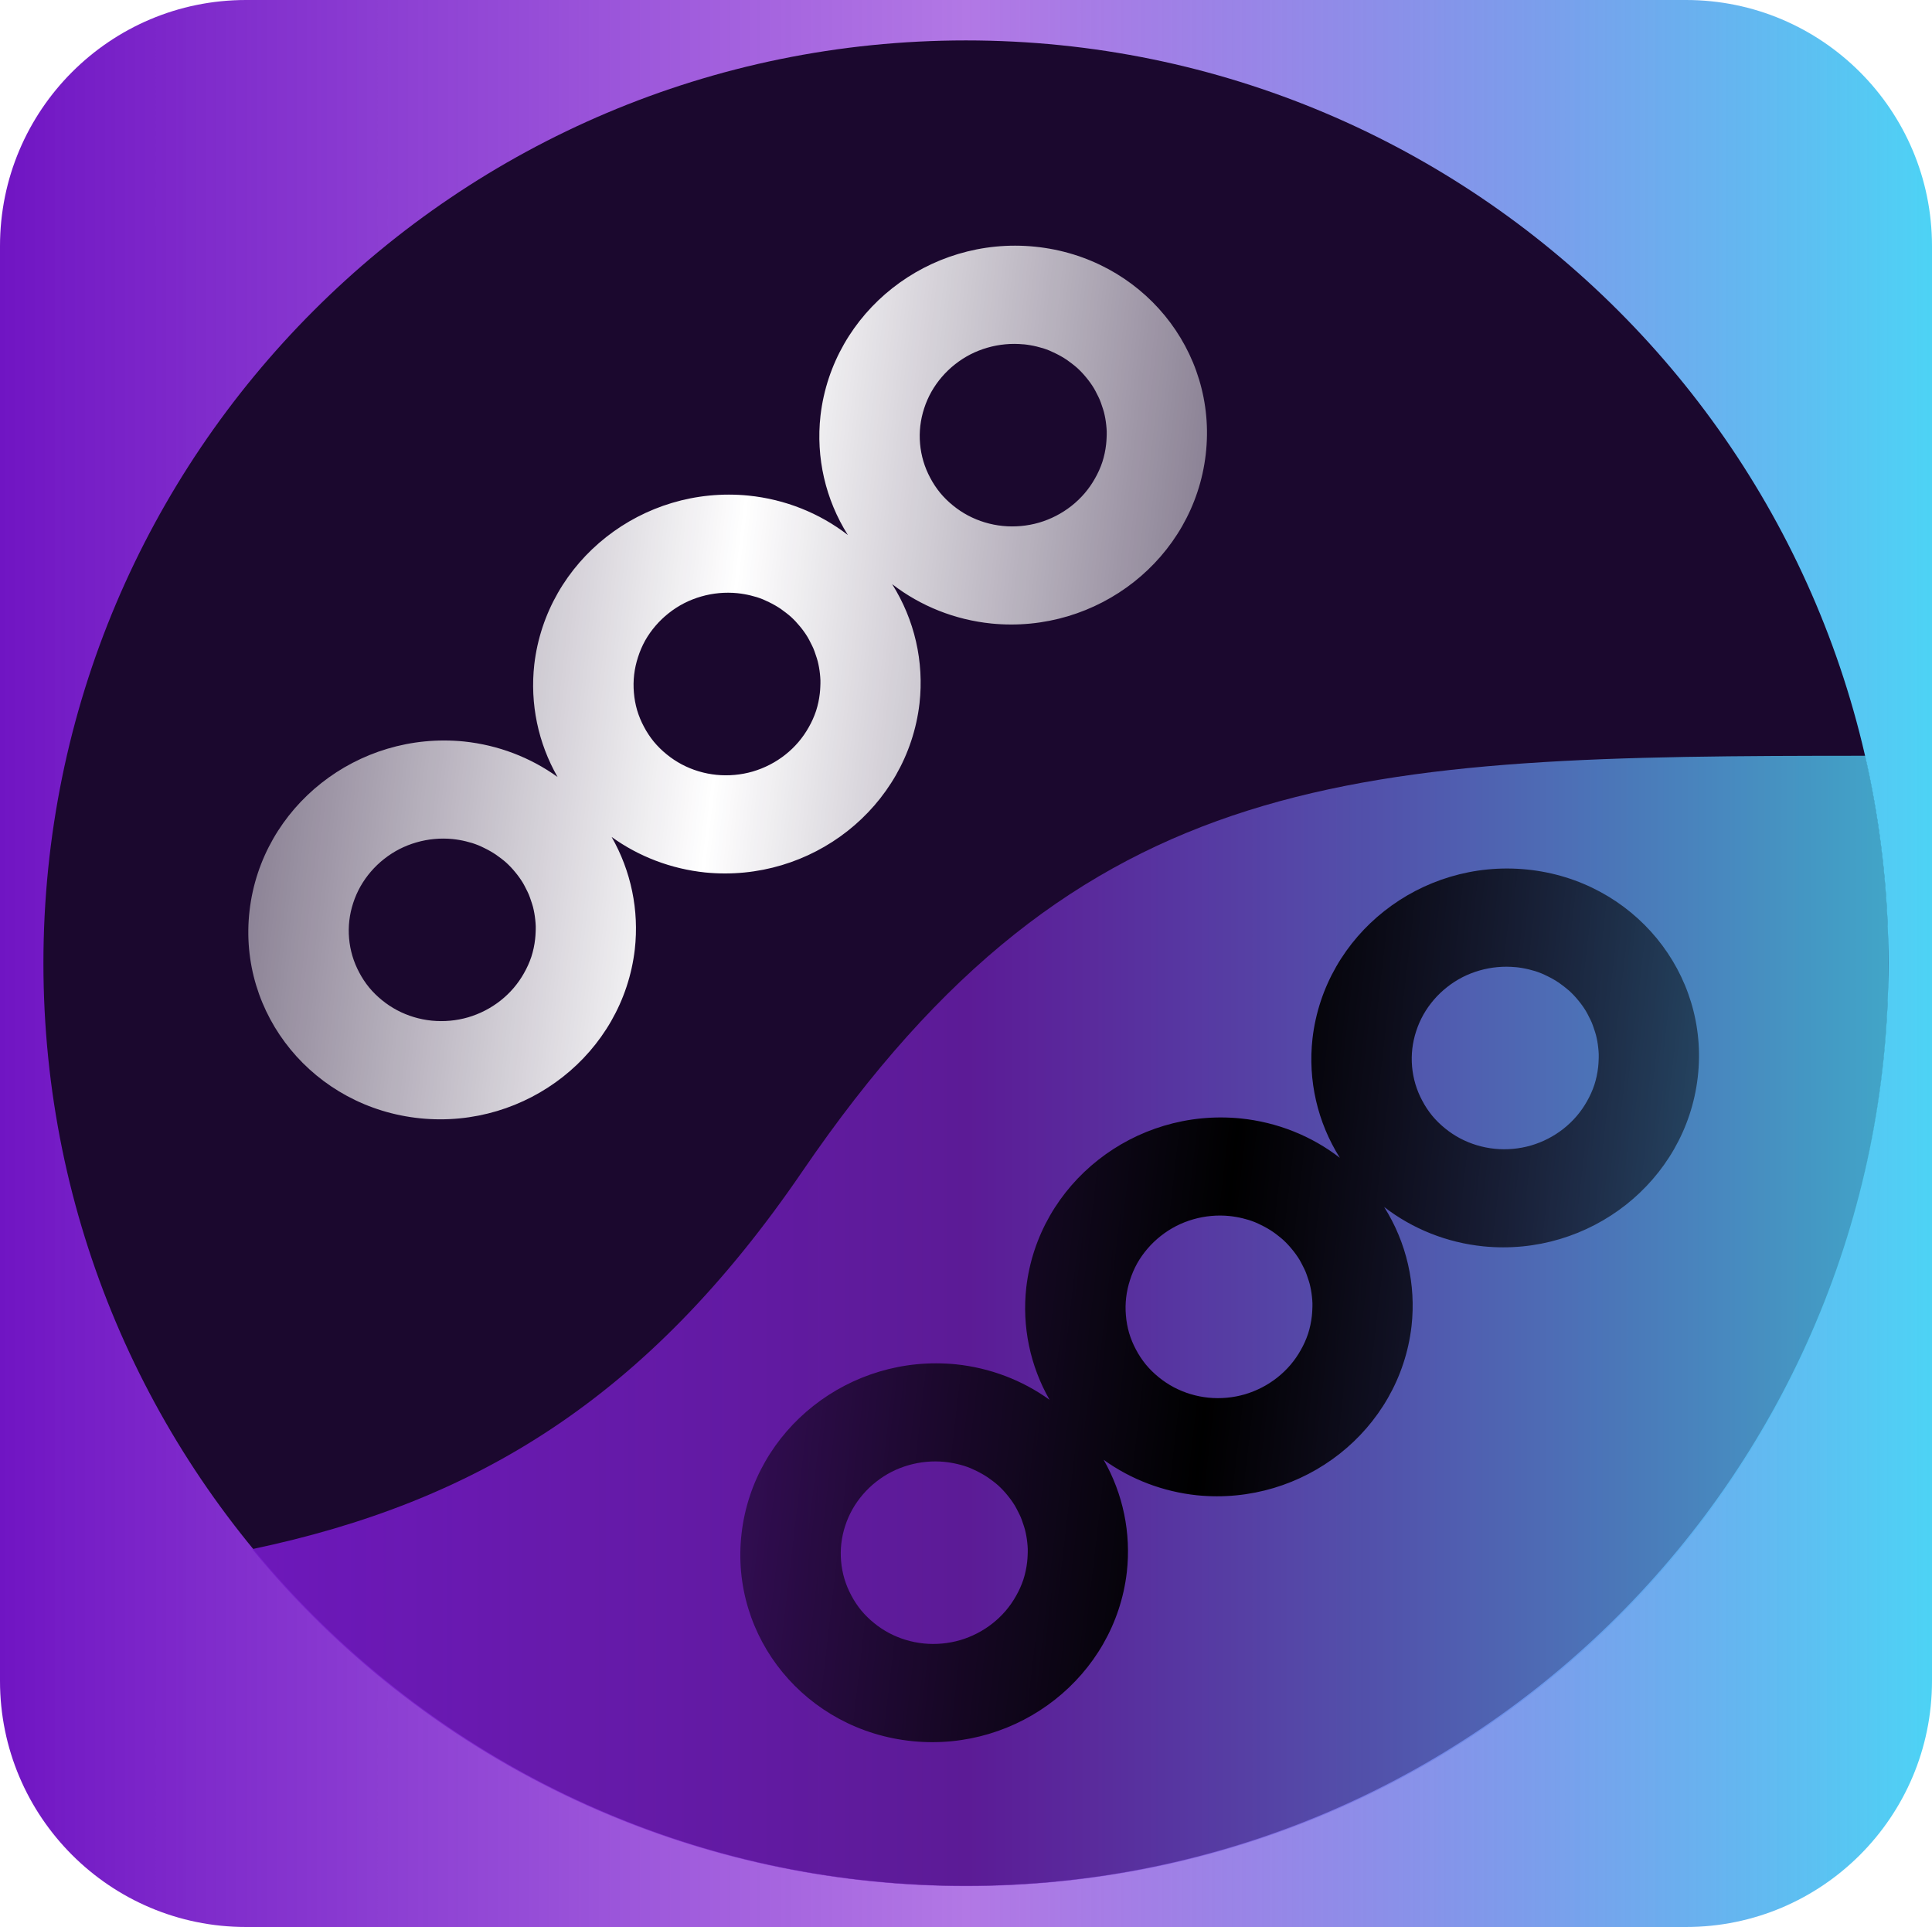
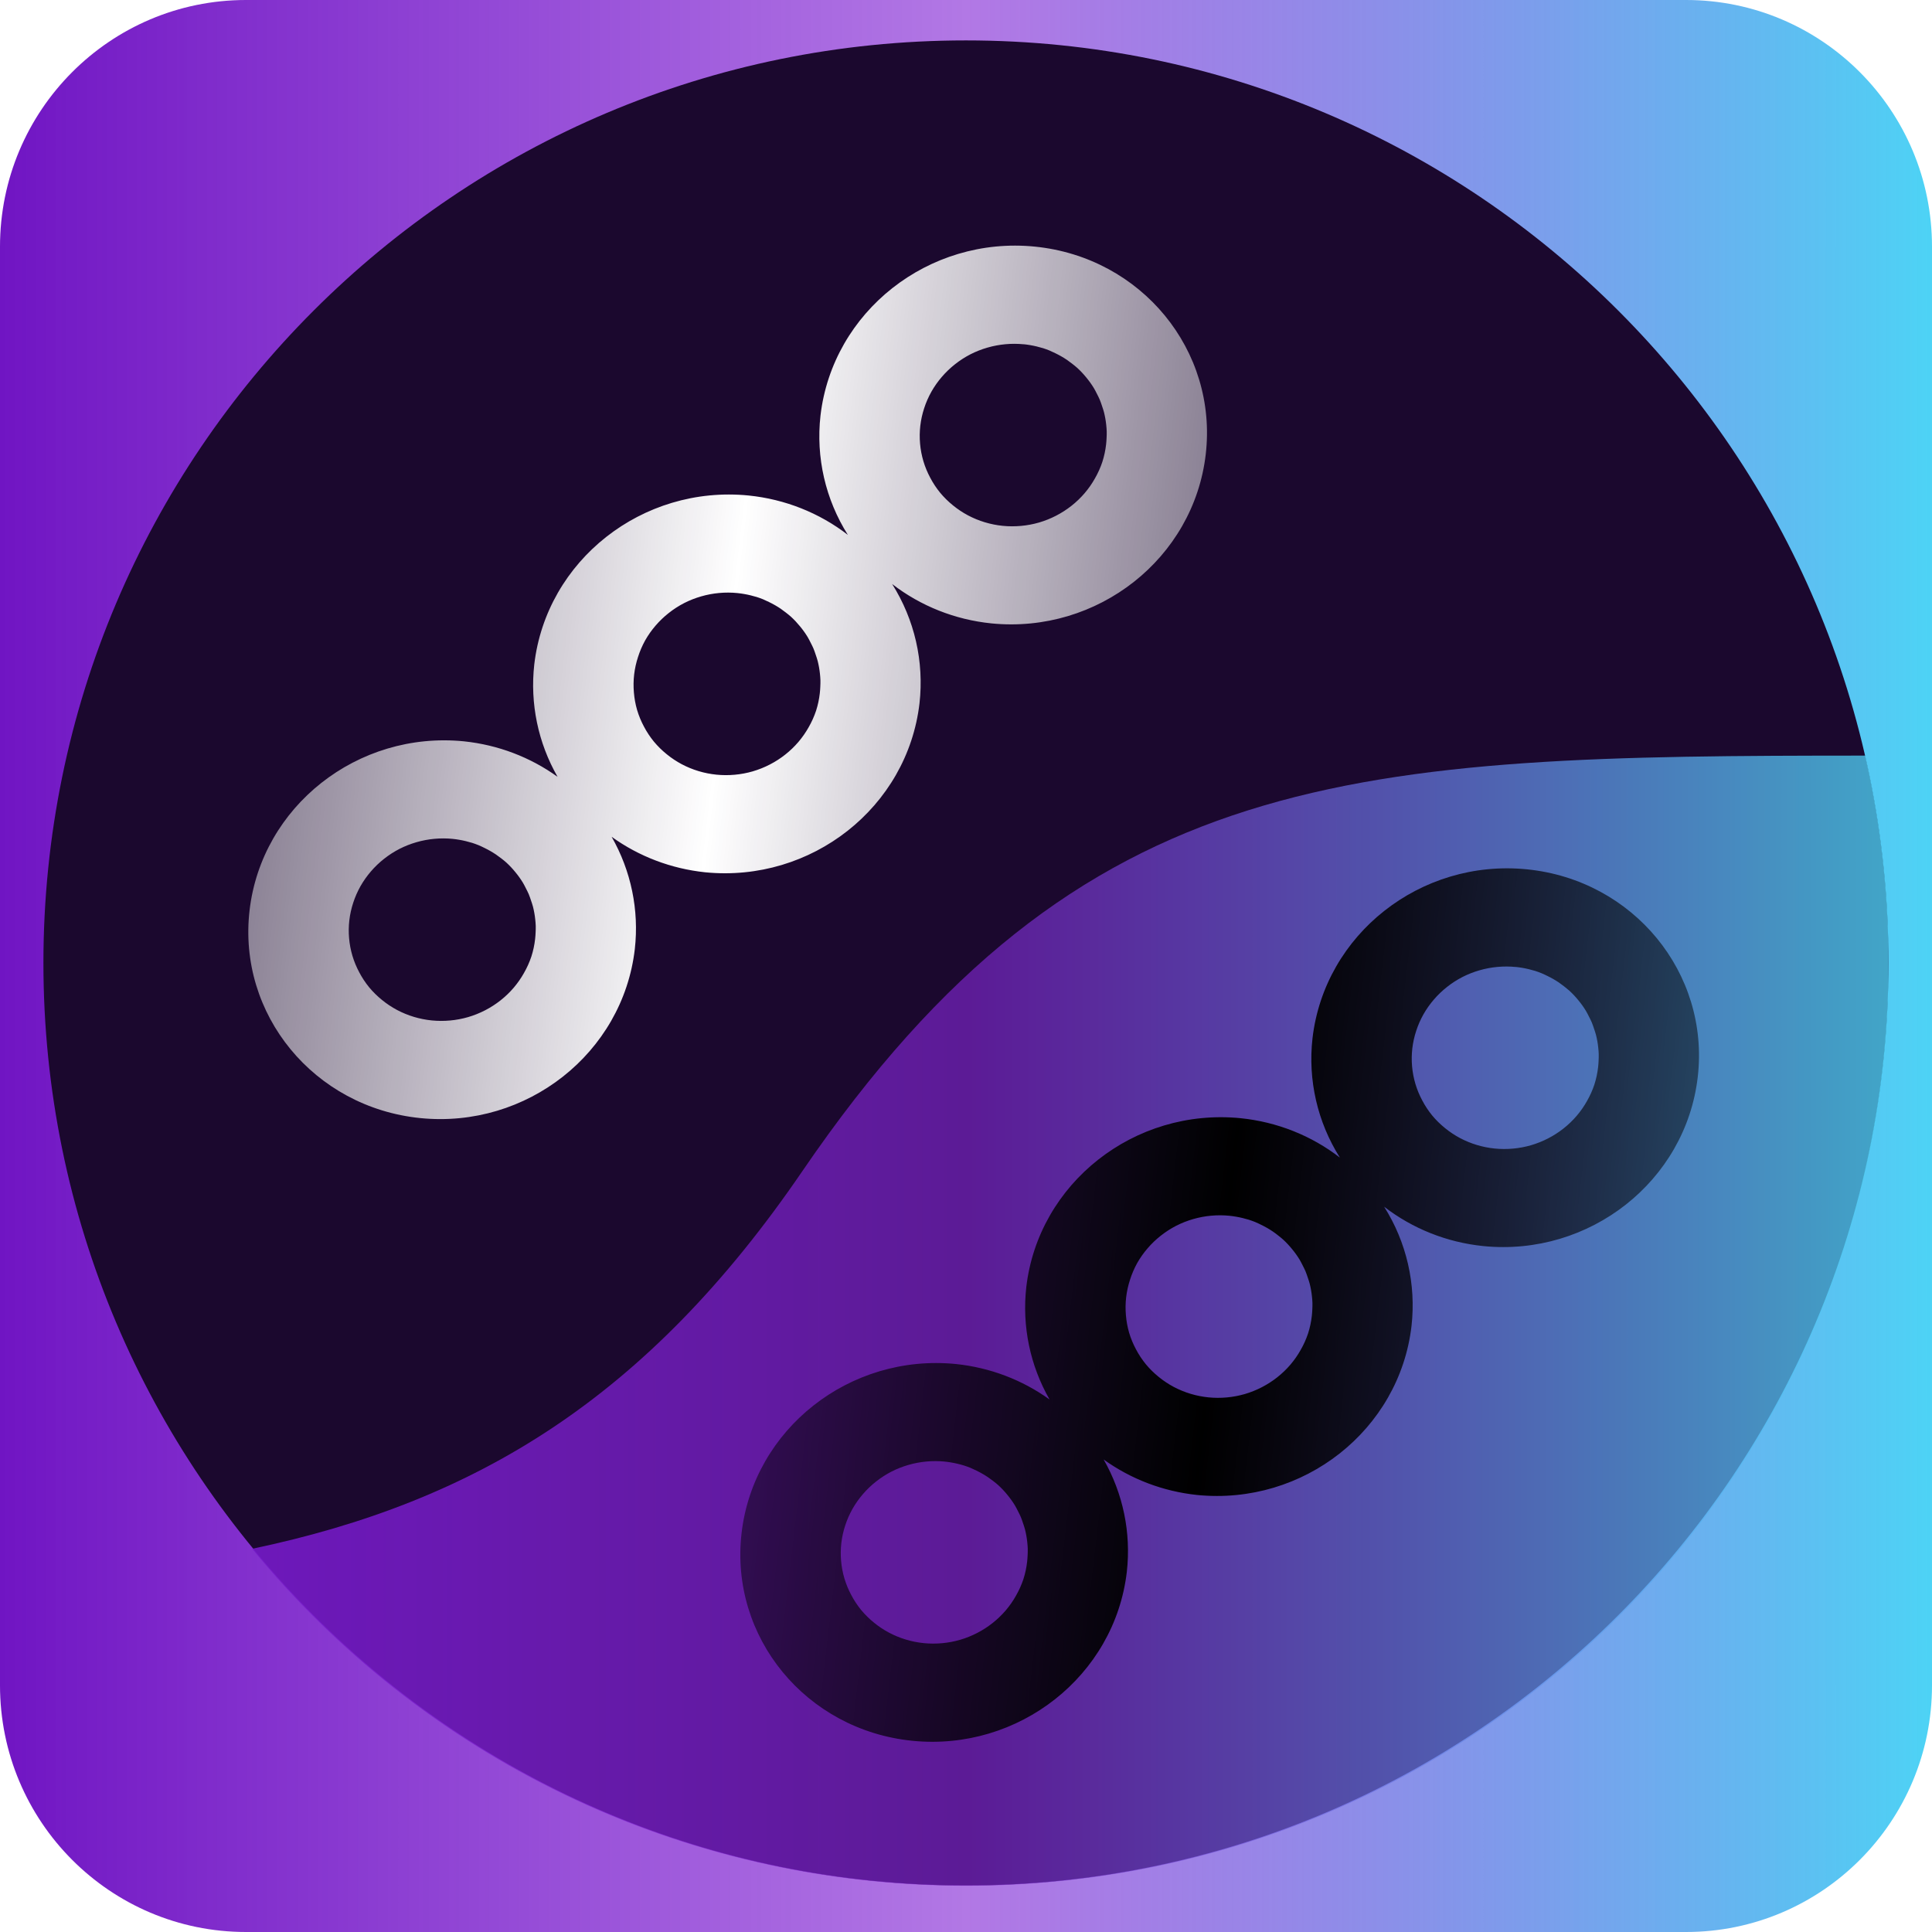
- <svg xmlns="http://www.w3.org/2000/svg" xmlns:xlink="http://www.w3.org/1999/xlink" height="31.326" viewBox="0 0 31.414 31.326" width="31.414" version="1.1" id="svg2633">
+ <svg xmlns="http://www.w3.org/2000/svg" xmlns:xlink="http://www.w3.org/1999/xlink" height="31.414" viewBox="0 0 31.414 31.414" width="31.414" version="1.1" id="svg2633">
  <defs id="defs2637">
    <linearGradient id="linearGradient11">
      <stop style="stop-color:#000000;stop-opacity:0.5;" offset="0" id="stop9" />
      <stop style="stop-color:#000000;stop-opacity:1;" offset="0.497" id="stop10" />
      <stop style="stop-color:#000000;stop-opacity:0.498;" offset="1" id="stop11" />
    </linearGradient>
    <linearGradient id="linearGradient4">
      <stop style="stop-color:#7015c3;stop-opacity:1;" offset="0" id="stop4" />
      <stop style="stop-color:#8326d5;stop-opacity:0.624;" offset="0.5" id="stop6" />
      <stop style="stop-color:#4dd3f5;stop-opacity:1;" offset="1" id="stop5" />
    </linearGradient>
    <linearGradient id="linearGradient20537">
      <stop style="stop-color:#ffffff;stop-opacity:0.5;" offset="0" id="stop20533" />
      <stop style="stop-color:#ffffff;stop-opacity:1;" offset="0.497" id="stop20541" />
      <stop style="stop-color:#ffffff;stop-opacity:0.498;" offset="1" id="stop20535" />
    </linearGradient>
    <linearGradient id="linearGradient20160">
      <stop style="stop-color:#7015c3;stop-opacity:1;" offset="0" id="stop20156" />
      <stop style="stop-color:#8326d5;stop-opacity:0.624;" offset="0.5" id="stop20164" />
      <stop style="stop-color:#4dd3f5;stop-opacity:0.774;" offset="1" id="stop20158" />
    </linearGradient>
    <linearGradient xlink:href="#linearGradient11" id="linearGradient3" gradientUnits="userSpaceOnUse" gradientTransform="matrix(0.9972522,0.100325,-0.1131384,0.9751956,-73.33012,-39.63461)" x1="92.059" y1="52.183" x2="106.617" y2="52.183" />
-     <linearGradient xlink:href="#linearGradient4" id="linearGradient5" x1="25.306" y1="62.125" x2="56.72" y2="62.125" gradientUnits="userSpaceOnUse" gradientTransform="translate(-25.30564,-46.46231)" />
+     <linearGradient xlink:href="#linearGradient4" id="linearGradient5" x1="25.306" y1="62.125" x2="56.72" y2="62.125" gradientUnits="userSpaceOnUse" gradientTransform="matrix(0.9999932,0,0,1.002815,-25.30548,-46.59309)" />
    <linearGradient xlink:href="#linearGradient20160" id="linearGradient2-2" gradientUnits="userSpaceOnUse" gradientTransform="matrix(0.7940453,0,0,0.8434722,-69.00931,-3.35842)" x1="87.796" y1="29.441" x2="125.577" y2="29.441" />
    <linearGradient xlink:href="#linearGradient20537" id="linearGradient9" gradientUnits="userSpaceOnUse" gradientTransform="matrix(0.9972522,0.100325,-0.1131384,0.9751956,-81.33012,-49.75961)" x1="92.059" y1="52.183" x2="106.617" y2="52.183" />
  </defs>
  <linearGradient id="a" gradientUnits="userSpaceOnUse" x1="8" x2="120" y1="116" y2="116" gradientTransform="matrix(0.3447063,0,0,0.3455919,86.49549,2.035129)">
    <stop offset="0" stop-color="#1a5fb4" id="stop2592" />
    <stop offset="0.033" stop-color="#3584e4" id="stop2594" />
    <stop offset="0.071" stop-color="#1a5fb4" id="stop2596" />
    <stop offset="0.929" stop-color="#1a5fb4" id="stop2598" />
    <stop offset="0.964" stop-color="#3584e4" id="stop2600" />
    <stop offset="1" stop-color="#1a5fb4" id="stop2602" />
  </linearGradient>
-   <rect style="fill:url(#linearGradient5);stroke-width:1;stroke-dasharray:none" id="rect2751-2-5-2" width="31.414" height="31.326" x="-2.5225845e-07" y="6.8041295e-08" rx="4" ry="4" />
+   <rect style="fill:url(#linearGradient5);stroke-width:1.001;stroke-dasharray:none" id="rect2751-2-5-2" width="31.414" height="31.414" x="-1.334176e-06" y="9.0446051e-08" rx="4" ry="4.011" />
  <rect style="fill:#1b082e;fill-opacity:1;stroke-width:1;stroke-dasharray:none;paint-order:markers fill stroke" id="rect2751-2" width="30" height="30" x="0.706" y="0.657" rx="60" ry="60" />
  <path id="rect2751-3-9-0-9" style="fill:url(#linearGradient2-2);fill-opacity:1;stroke-width:1;stroke-dasharray:none" d="m 30.331,12.286 c -8.257,0.002 -12.755,0.121 -17.283,6.754 -2.523,3.695 -5.315,5.381 -8.947,6.143 2.747,3.349 6.921,5.479 11.609,5.479 8.194,0 14.813,-6.504 14.996,-14.652 V 15.314 c -0.023,-1.039 -0.152,-2.052 -0.375,-3.027 z" />
  <path id="path20336-1-6" style="fill:url(#linearGradient3);fill-opacity:1;stroke-width:1;stroke-dasharray:none" d="m 24.828,14.135 a 3.075,3.156 78.012 0 0 -3.487,2.748 3.075,3.156 78.012 0 0 0.445,1.939 3.075,3.156 78.012 0 0 -1.612,-0.64 3.075,3.156 78.012 0 0 -3.487,2.748 3.075,3.156 78.012 0 0 0.379,1.826 3.075,3.156 78.012 0 0 -1.521,-0.577 3.075,3.156 78.012 0 0 -3.487,2.748 3.075,3.156 78.012 0 0 2.777,3.378 3.075,3.156 78.012 0 0 3.487,-2.748 3.075,3.156 78.012 0 0 -0.377,-1.826 3.075,3.156 78.012 0 0 1.519,0.577 3.075,3.156 78.012 0 0 3.487,-2.748 3.075,3.156 78.012 0 0 -0.445,-1.939 3.075,3.156 78.012 0 0 1.612,0.64 3.075,3.156 78.012 0 0 3.487,-2.748 3.075,3.156 78.012 0 0 -2.777,-3.378 z m -0.184,1.587 a 1.482,1.521 78.012 0 1 0.109,0.015 1.482,1.521 78.012 0 1 0.106,0.022 1.482,1.521 78.012 0 1 0.103,0.028 1.482,1.521 78.012 0 1 0.102,0.037 1.482,1.521 78.012 0 1 0.097,0.045 1.482,1.521 78.012 0 1 0.095,0.05 1.482,1.521 78.012 0 1 0.092,0.057 1.482,1.521 78.012 0 1 0.085,0.063 1.482,1.521 78.012 0 1 0.083,0.068 1.482,1.521 78.012 0 1 0.076,0.075 1.482,1.521 78.012 0 1 0.07,0.08 1.482,1.521 78.012 0 1 0.065,0.084 1.482,1.521 78.012 0 1 0.059,0.089 1.482,1.521 78.012 0 1 0.05,0.094 1.482,1.521 78.012 0 1 0.046,0.095 1.482,1.521 78.012 0 1 0.036,0.1 1.482,1.521 78.012 0 1 0.032,0.101 1.482,1.521 78.012 0 1 0.022,0.102 1.482,1.521 78.012 0 1 0.015,0.106 1.482,1.521 78.012 0 1 0.008,0.105 1.482,1.521 78.012 0 1 -0.002,0.106 1.482,1.521 78.012 0 1 -0.008,0.107 1.482,1.521 78.012 0 1 -0.061,0.285 1.482,1.521 78.012 0 1 -0.12,0.267 1.482,1.521 78.012 0 1 -0.168,0.241 1.482,1.521 78.012 0 1 -0.215,0.206 1.482,1.521 78.012 0 1 -0.249,0.16 1.482,1.521 78.012 0 1 -0.277,0.111 1.482,1.521 78.012 0 1 -0.292,0.055 1.482,1.521 78.012 0 1 -0.299,-0.001 1.482,1.521 78.012 0 1 -0.291,-0.058 1.482,1.521 78.012 0 1 -0.273,-0.112 1.482,1.521 78.012 0 1 -0.245,-0.163 1.482,1.521 78.012 0 1 -0.209,-0.206 1.482,1.521 78.012 0 1 -0.161,-0.244 1.482,1.521 78.012 0 1 -0.111,-0.269 1.482,1.521 78.012 0 1 -0.054,-0.285 1.482,1.521 78.012 0 1 0.004,-0.291 1.482,1.521 78.012 0 1 0.063,-0.285 1.482,1.521 78.012 0 1 0.118,-0.269 1.482,1.521 78.012 0 1 0.17,-0.241 1.482,1.521 78.012 0 1 0.213,-0.204 1.482,1.521 78.012 0 1 0.251,-0.162 1.482,1.521 78.012 0 1 0.277,-0.109 1.482,1.521 78.012 0 1 0.292,-0.055 1.482,1.521 78.012 0 1 0.297,9.76e-4 z m -4.655,4.046 a 1.482,1.521 78.012 0 1 0.109,0.015 1.482,1.521 78.012 0 1 0.106,0.022 1.482,1.521 78.012 0 1 0.103,0.028 1.482,1.521 78.012 0 1 0.102,0.037 1.482,1.521 78.012 0 1 0.097,0.045 1.482,1.521 78.012 0 1 0.095,0.05 1.482,1.521 78.012 0 1 0.092,0.057 1.482,1.521 78.012 0 1 0.085,0.063 1.482,1.521 78.012 0 1 0.083,0.068 1.482,1.521 78.012 0 1 0.076,0.075 1.482,1.521 78.012 0 1 0.07,0.08 1.482,1.521 78.012 0 1 0.065,0.084 1.482,1.521 78.012 0 1 0.059,0.089 1.482,1.521 78.012 0 1 0.05,0.094 1.482,1.521 78.012 0 1 0.046,0.095 1.482,1.521 78.012 0 1 0.036,0.1 1.482,1.521 78.012 0 1 0.032,0.101 1.482,1.521 78.012 0 1 0.022,0.102 1.482,1.521 78.012 0 1 0.015,0.106 1.482,1.521 78.012 0 1 0.008,0.105 1.482,1.521 78.012 0 1 -0.002,0.106 1.482,1.521 78.012 0 1 -0.008,0.107 1.482,1.521 78.012 0 1 -0.061,0.285 1.482,1.521 78.012 0 1 -0.12,0.267 1.482,1.521 78.012 0 1 -0.168,0.241 1.482,1.521 78.012 0 1 -0.215,0.206 1.482,1.521 78.012 0 1 -0.249,0.16 1.482,1.521 78.012 0 1 -0.277,0.111 1.482,1.521 78.012 0 1 -0.292,0.055 1.482,1.521 78.012 0 1 -0.299,-0.001 1.482,1.521 78.012 0 1 -0.291,-0.058 1.482,1.521 78.012 0 1 -0.273,-0.112 1.482,1.521 78.012 0 1 -0.245,-0.163 1.482,1.521 78.012 0 1 -0.209,-0.206 1.482,1.521 78.012 0 1 -0.161,-0.244 1.482,1.521 78.012 0 1 -0.111,-0.269 1.482,1.521 78.012 0 1 -0.052,-0.285 1.482,1.521 78.012 0 1 0.004,-0.291 1.482,1.521 78.012 0 1 0.063,-0.285 1.482,1.521 78.012 0 1 0.116,-0.27 1.482,1.521 78.012 0 1 0.17,-0.241 1.482,1.521 78.012 0 1 0.213,-0.204 1.482,1.521 78.012 0 1 0.251,-0.162 1.482,1.521 78.012 0 1 0.277,-0.109 1.482,1.521 78.012 0 1 0.292,-0.055 1.482,1.521 78.012 0 1 0.297,9.75e-4 z m -4.629,3.997 a 1.482,1.521 78.012 0 1 0.109,0.015 1.482,1.521 78.012 0 1 0.106,0.022 1.482,1.521 78.012 0 1 0.103,0.028 1.482,1.521 78.012 0 1 0.102,0.037 1.482,1.521 78.012 0 1 0.097,0.045 1.482,1.521 78.012 0 1 0.095,0.05 1.482,1.521 78.012 0 1 0.092,0.057 1.482,1.521 78.012 0 1 0.085,0.062 1.482,1.521 78.012 0 1 0.083,0.068 1.482,1.521 78.012 0 1 0.076,0.075 1.482,1.521 78.012 0 1 0.07,0.08 1.482,1.521 78.012 0 1 0.065,0.084 1.482,1.521 78.012 0 1 0.059,0.089 1.482,1.521 78.012 0 1 0.05,0.094 1.482,1.521 78.012 0 1 0.046,0.095 1.482,1.521 78.012 0 1 0.036,0.1 1.482,1.521 78.012 0 1 0.032,0.101 1.482,1.521 78.012 0 1 0.022,0.102 1.482,1.521 78.012 0 1 0.015,0.106 1.482,1.521 78.012 0 1 0.008,0.105 1.482,1.521 78.012 0 1 -0.002,0.106 1.482,1.521 78.012 0 1 -0.008,0.107 1.482,1.521 78.012 0 1 -0.061,0.285 1.482,1.521 78.012 0 1 -0.12,0.267 1.482,1.521 78.012 0 1 -0.168,0.241 1.482,1.521 78.012 0 1 -0.215,0.206 1.482,1.521 78.012 0 1 -0.249,0.16 1.482,1.521 78.012 0 1 -0.277,0.111 1.482,1.521 78.012 0 1 -0.292,0.055 1.482,1.521 78.012 0 1 -0.299,-0.001 1.482,1.521 78.012 0 1 -0.291,-0.058 1.482,1.521 78.012 0 1 -0.273,-0.112 1.482,1.521 78.012 0 1 -0.245,-0.163 1.482,1.521 78.012 0 1 -0.209,-0.206 1.482,1.521 78.012 0 1 -0.161,-0.244 1.482,1.521 78.012 0 1 -0.111,-0.269 1.482,1.521 78.012 0 1 -0.054,-0.285 1.482,1.521 78.012 0 1 0.004,-0.291 1.482,1.521 78.012 0 1 0.063,-0.285 1.482,1.521 78.012 0 1 0.118,-0.269 1.482,1.521 78.012 0 1 0.17,-0.241 1.482,1.521 78.012 0 1 0.213,-0.204 1.482,1.521 78.012 0 1 0.251,-0.162 1.482,1.521 78.012 0 1 0.277,-0.109 1.482,1.521 78.012 0 1 0.292,-0.055 1.482,1.521 78.012 0 1 0.297,9.76e-4 z" />
  <path id="path20336-1-6-4" style="fill:url(#linearGradient9);fill-opacity:1;stroke-width:1;stroke-dasharray:none" d="m 16.828,4.01 a 3.075,3.156 78.012 0 0 -3.487,2.748 3.075,3.156 78.012 0 0 0.445,1.939 3.075,3.156 78.012 0 0 -1.612,-0.64 3.075,3.156 78.012 0 0 -3.487,2.748 3.075,3.156 78.012 0 0 0.379,1.826 3.075,3.156 78.012 0 0 -1.521,-0.577 3.075,3.156 78.012 0 0 -3.487,2.748 3.075,3.156 78.012 0 0 2.777,3.378 3.075,3.156 78.012 0 0 3.487,-2.748 3.075,3.156 78.012 0 0 -0.377,-1.826 3.075,3.156 78.012 0 0 1.519,0.577 3.075,3.156 78.012 0 0 3.487,-2.748 3.075,3.156 78.012 0 0 -0.445,-1.939 3.075,3.156 78.012 0 0 1.612,0.64 3.075,3.156 78.012 0 0 3.487,-2.748 3.075,3.156 78.012 0 0 -2.777,-3.378 z m -0.184,1.587 a 1.482,1.521 78.012 0 1 0.109,0.015 1.482,1.521 78.012 0 1 0.106,0.022 1.482,1.521 78.012 0 1 0.103,0.028 1.482,1.521 78.012 0 1 0.102,0.037 1.482,1.521 78.012 0 1 0.097,0.045 1.482,1.521 78.012 0 1 0.095,0.05 1.482,1.521 78.012 0 1 0.092,0.057 1.482,1.521 78.012 0 1 0.085,0.063 1.482,1.521 78.012 0 1 0.083,0.068 1.482,1.521 78.012 0 1 0.076,0.075 1.482,1.521 78.012 0 1 0.07,0.08 1.482,1.521 78.012 0 1 0.065,0.084 1.482,1.521 78.012 0 1 0.059,0.089 1.482,1.521 78.012 0 1 0.05,0.094 1.482,1.521 78.012 0 1 0.046,0.095 1.482,1.521 78.012 0 1 0.036,0.1 1.482,1.521 78.012 0 1 0.032,0.101 1.482,1.521 78.012 0 1 0.022,0.102 1.482,1.521 78.012 0 1 0.015,0.106 1.482,1.521 78.012 0 1 0.008,0.105 1.482,1.521 78.012 0 1 -0.002,0.106 1.482,1.521 78.012 0 1 -0.008,0.107 1.482,1.521 78.012 0 1 -0.061,0.285 1.482,1.521 78.012 0 1 -0.12,0.267 1.482,1.521 78.012 0 1 -0.168,0.241 1.482,1.521 78.012 0 1 -0.215,0.206 1.482,1.521 78.012 0 1 -0.249,0.16 1.482,1.521 78.012 0 1 -0.277,0.111 1.482,1.521 78.012 0 1 -0.292,0.055 1.482,1.521 78.012 0 1 -0.299,-0.001 1.482,1.521 78.012 0 1 -0.291,-0.058 1.482,1.521 78.012 0 1 -0.273,-0.112 1.482,1.521 78.012 0 1 -0.245,-0.163 1.482,1.521 78.012 0 1 -0.209,-0.206 1.482,1.521 78.012 0 1 -0.161,-0.244 1.482,1.521 78.012 0 1 -0.111,-0.269 1.482,1.521 78.012 0 1 -0.054,-0.285 1.482,1.521 78.012 0 1 0.004,-0.291 1.482,1.521 78.012 0 1 0.063,-0.285 1.482,1.521 78.012 0 1 0.118,-0.269 1.482,1.521 78.012 0 1 0.17,-0.241 1.482,1.521 78.012 0 1 0.213,-0.204 1.482,1.521 78.012 0 1 0.251,-0.162 1.482,1.521 78.012 0 1 0.277,-0.109 1.482,1.521 78.012 0 1 0.292,-0.055 1.482,1.521 78.012 0 1 0.297,9.76e-4 z m -4.655,4.046 a 1.482,1.521 78.012 0 1 0.109,0.015 1.482,1.521 78.012 0 1 0.106,0.022 1.482,1.521 78.012 0 1 0.103,0.028 1.482,1.521 78.012 0 1 0.102,0.037 1.482,1.521 78.012 0 1 0.097,0.045 1.482,1.521 78.012 0 1 0.095,0.05 1.482,1.521 78.012 0 1 0.092,0.057 1.482,1.521 78.012 0 1 0.085,0.063 1.482,1.521 78.012 0 1 0.083,0.068 1.482,1.521 78.012 0 1 0.076,0.075 1.482,1.521 78.012 0 1 0.07,0.08 1.482,1.521 78.012 0 1 0.065,0.084 1.482,1.521 78.012 0 1 0.059,0.089 1.482,1.521 78.012 0 1 0.05,0.094 1.482,1.521 78.012 0 1 0.046,0.095 1.482,1.521 78.012 0 1 0.036,0.1 1.482,1.521 78.012 0 1 0.032,0.101 1.482,1.521 78.012 0 1 0.022,0.102 1.482,1.521 78.012 0 1 0.015,0.106 1.482,1.521 78.012 0 1 0.008,0.105 1.482,1.521 78.012 0 1 -0.002,0.106 1.482,1.521 78.012 0 1 -0.008,0.107 1.482,1.521 78.012 0 1 -0.061,0.285 1.482,1.521 78.012 0 1 -0.12,0.267 1.482,1.521 78.012 0 1 -0.168,0.241 1.482,1.521 78.012 0 1 -0.215,0.206 1.482,1.521 78.012 0 1 -0.249,0.16 1.482,1.521 78.012 0 1 -0.277,0.111 1.482,1.521 78.012 0 1 -0.292,0.055 1.482,1.521 78.012 0 1 -0.299,-0.001 1.482,1.521 78.012 0 1 -0.291,-0.058 1.482,1.521 78.012 0 1 -0.273,-0.112 1.482,1.521 78.012 0 1 -0.245,-0.163 1.482,1.521 78.012 0 1 -0.209,-0.206 1.482,1.521 78.012 0 1 -0.161,-0.244 1.482,1.521 78.012 0 1 -0.111,-0.269 1.482,1.521 78.012 0 1 -0.052,-0.285 1.482,1.521 78.012 0 1 0.004,-0.291 1.482,1.521 78.012 0 1 0.063,-0.285 1.482,1.521 78.012 0 1 0.116,-0.27 1.482,1.521 78.012 0 1 0.17,-0.241 1.482,1.521 78.012 0 1 0.213,-0.204 1.482,1.521 78.012 0 1 0.251,-0.162 1.482,1.521 78.012 0 1 0.277,-0.109 1.482,1.521 78.012 0 1 0.292,-0.055 1.482,1.521 78.012 0 1 0.297,9.75e-4 z M 7.36,13.64 a 1.482,1.521 78.012 0 1 0.109,0.015 1.482,1.521 78.012 0 1 0.106,0.022 1.482,1.521 78.012 0 1 0.103,0.028 1.482,1.521 78.012 0 1 0.102,0.037 1.482,1.521 78.012 0 1 0.097,0.045 1.482,1.521 78.012 0 1 0.095,0.05 1.482,1.521 78.012 0 1 0.092,0.057 1.482,1.521 78.012 0 1 0.085,0.062 1.482,1.521 78.012 0 1 0.083,0.068 1.482,1.521 78.012 0 1 0.076,0.075 1.482,1.521 78.012 0 1 0.07,0.08 1.482,1.521 78.012 0 1 0.065,0.084 1.482,1.521 78.012 0 1 0.059,0.089 1.482,1.521 78.012 0 1 0.05,0.094 1.482,1.521 78.012 0 1 0.046,0.095 1.482,1.521 78.012 0 1 0.036,0.1 1.482,1.521 78.012 0 1 0.032,0.101 1.482,1.521 78.012 0 1 0.022,0.102 1.482,1.521 78.012 0 1 0.015,0.106 1.482,1.521 78.012 0 1 0.008,0.105 1.482,1.521 78.012 0 1 -0.002,0.106 1.482,1.521 78.012 0 1 -0.008,0.107 1.482,1.521 78.012 0 1 -0.061,0.285 1.482,1.521 78.012 0 1 -0.12,0.267 1.482,1.521 78.012 0 1 -0.168,0.241 1.482,1.521 78.012 0 1 -0.215,0.206 1.482,1.521 78.012 0 1 -0.249,0.16 1.482,1.521 78.012 0 1 -0.277,0.111 1.482,1.521 78.012 0 1 -0.292,0.055 1.482,1.521 78.012 0 1 -0.299,-0.001 1.482,1.521 78.012 0 1 -0.291,-0.058 1.482,1.521 78.012 0 1 -0.273,-0.112 1.482,1.521 78.012 0 1 -0.245,-0.163 1.482,1.521 78.012 0 1 -0.209,-0.206 1.482,1.521 78.012 0 1 -0.161,-0.244 1.482,1.521 78.012 0 1 -0.111,-0.269 1.482,1.521 78.012 0 1 -0.054,-0.285 1.482,1.521 78.012 0 1 0.004,-0.291 1.482,1.521 78.012 0 1 0.063,-0.285 1.482,1.521 78.012 0 1 0.118,-0.269 1.482,1.521 78.012 0 1 0.17,-0.241 1.482,1.521 78.012 0 1 0.213,-0.204 1.482,1.521 78.012 0 1 0.251,-0.162 1.482,1.521 78.012 0 1 0.277,-0.109 1.482,1.521 78.012 0 1 0.292,-0.055 1.482,1.521 78.012 0 1 0.297,9.76e-4 z" />
</svg>
